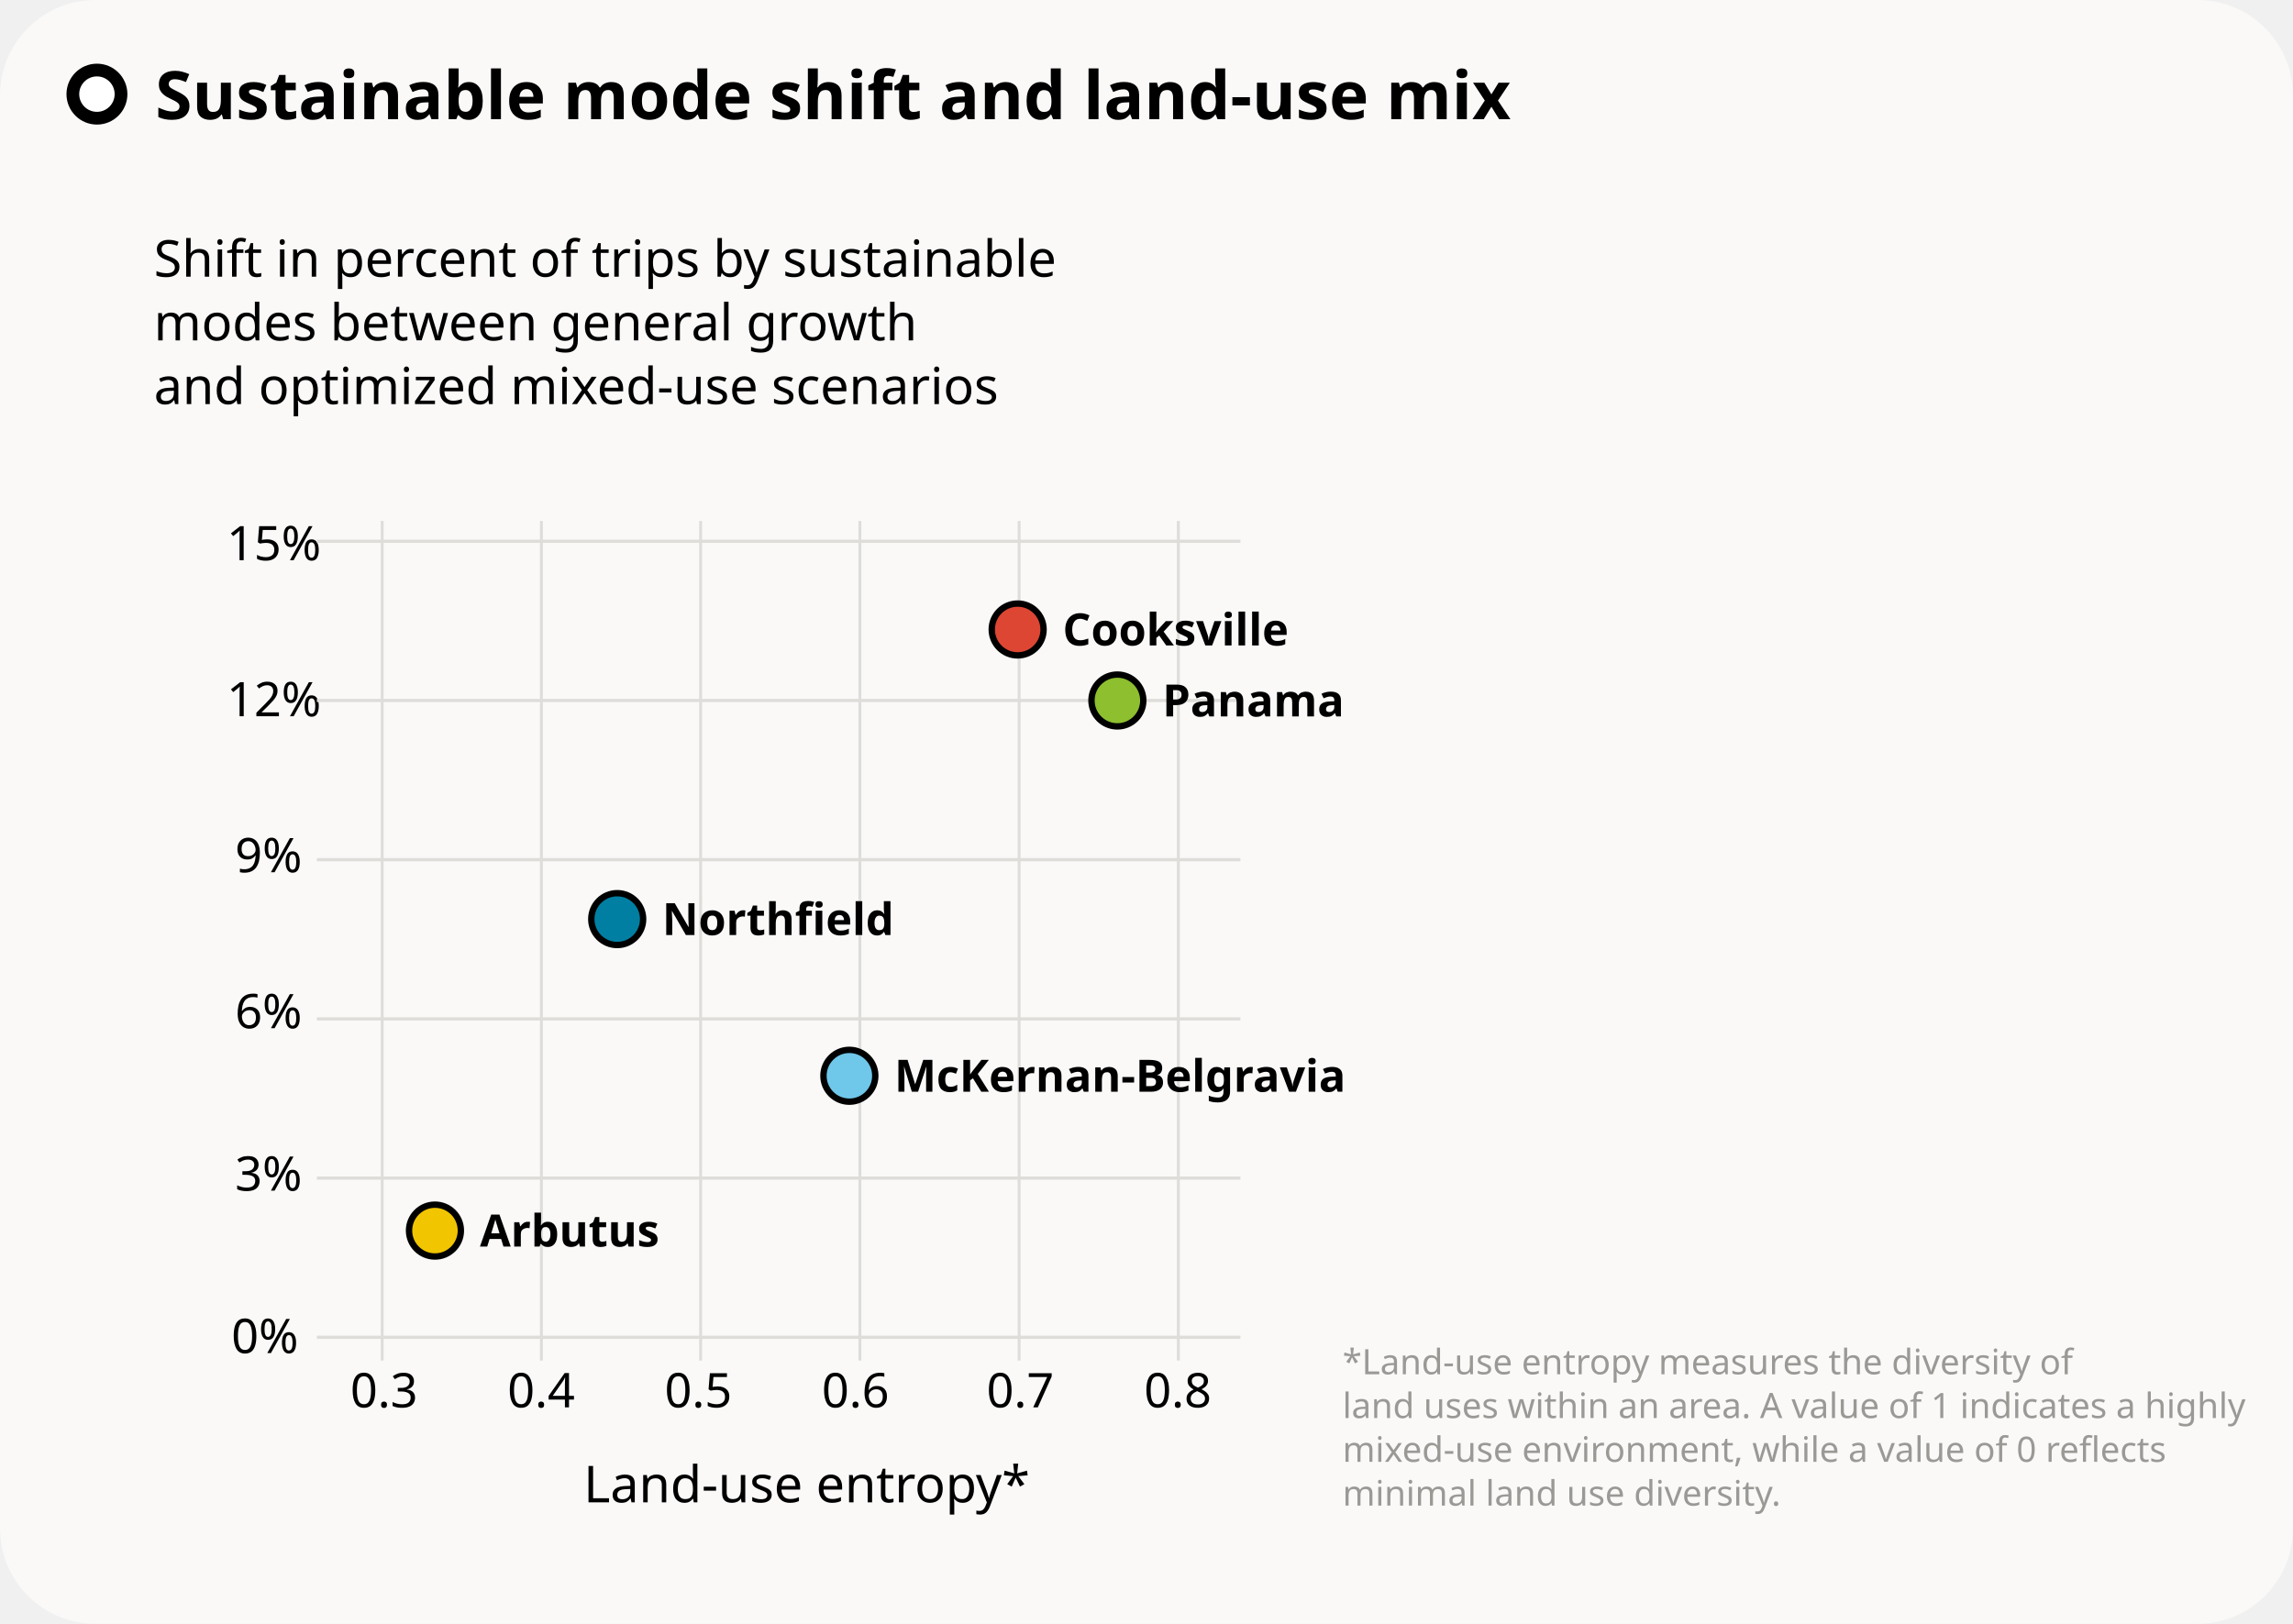
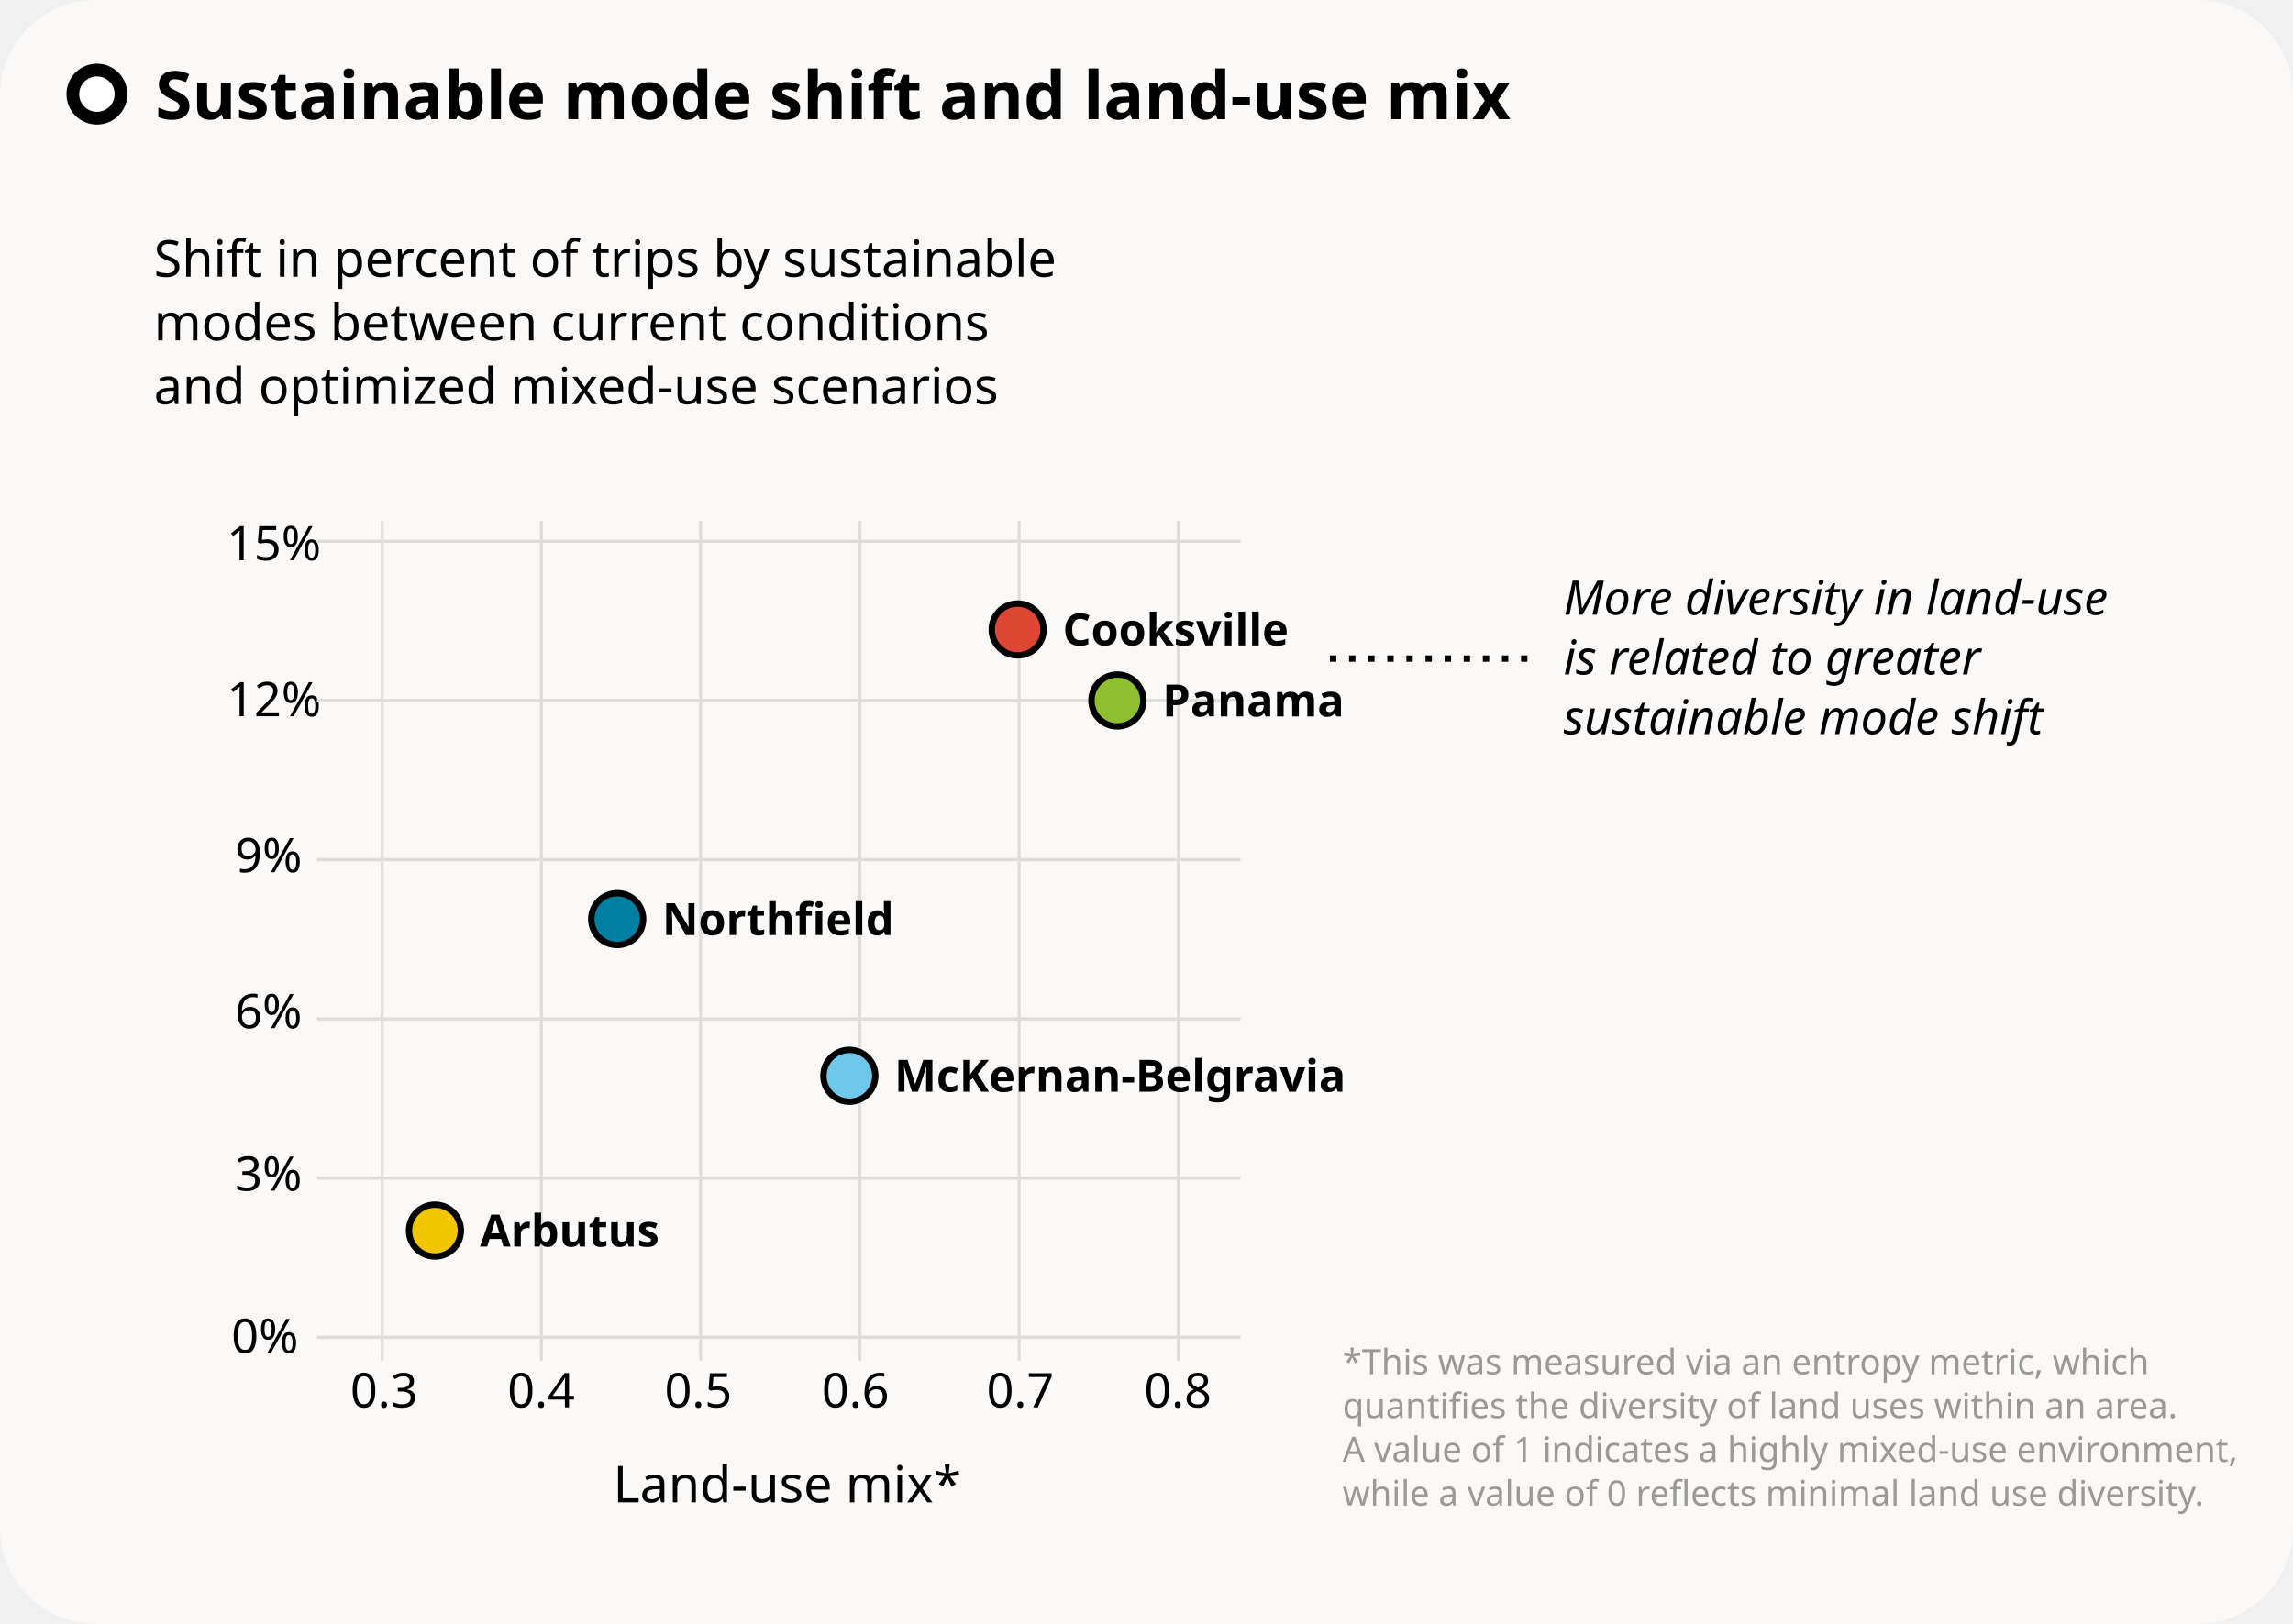
<svg xmlns="http://www.w3.org/2000/svg" class="main-svg" width="720" height="510" viewBox="0 0 720 510" version="1.1" id="svg145">
  <defs id="defs-a2c016">
    <g class="clips" id="g5">
      <clipPath id="clipa2c016xyplot" class="plotclip">
        <rect width="451" height="320" id="rect2" x="0" y="0" />
      </clipPath>
      <clipPath class="axesclip" id="clipa2c016x">
        <rect x="36" y="0" width="451" height="500" id="rect3" />
      </clipPath>
      <clipPath class="axesclip" id="clipa2c016y">
        <rect x="0" y="100" width="720" height="320" id="rect4" />
      </clipPath>
      <clipPath class="axesclip" id="clipa2c016xy">
        <rect x="36" y="100" width="451" height="320" id="rect5" />
      </clipPath>
    </g>
    <clipPath id="clip22f19fxyplot" class="plotclip">
      <rect width="434" height="320" id="rect2-3" x="0" y="0" />
    </clipPath>
  </defs>
  <g class="shapelayer" id="g12" transform="matrix(1.310493,0,0,1.17677,11.53684,-48.28325)" />
  <g class="imagelayer" id="g13" transform="matrix(1.310493,0,0,1.17677,11.53684,-48.28325)" />
  <g class="x" id="g15" transform="matrix(1.310493,0,0,1.17677,11.53684,-48.28325)" />
  <g class="y" id="g16" transform="matrix(1.310493,0,0,1.17677,11.53684,-48.28325)" />
  <g class="shapelayer" id="g30" transform="matrix(1.310493,0,0,1.17677,11.53684,-48.28325)" />
  <g class="imagelayer" id="g31" transform="matrix(1.310493,0,0,1.17677,11.53684,-48.28325)" />
  <path class="xlines-below" id="path32" d="" style="stroke-width:1.242" />
  <path class="ylines-below" id="path33" d="" style="stroke-width:1.242" />
  <g id="layer1">
    <rect style="fill:#faf9f8;fill-opacity:1;fill-rule:evenodd;stroke:none;stroke-width:1;stroke-linecap:round;stroke-linejoin:round;stroke-dasharray:none;stroke-opacity:1" id="rect25" width="720" height="510" x="0" y="0" rx="30" ry="30" />
    <text id="text237-0-6-6-6-4" xml:space="preserve" x="48.749" y="37.442" style="font-style:normal;font-variant:normal;font-weight:normal;font-stretch:normal;font-size:18px;font-family:'Inter 24pt';-inkscape-font-specification:'Inter 24pt, Normal';font-variant-ligatures:normal;font-variant-caps:normal;font-variant-numeric:normal;font-variant-east-asian:normal;fill:#000000;stroke-width:1.333">
      <tspan x="48.749" y="37.442" style="font-style:normal;font-variant:normal;font-weight:bold;font-stretch:normal;font-size:21px;font-family:'Inter 24pt';-inkscape-font-specification:'Inter 24pt, Bold';font-variant-ligatures:normal;font-variant-caps:normal;font-variant-numeric:normal;font-variant-east-asian:normal;fill:#000000;stroke-width:1.333" id="tspan12">Sustainable mode shift and land-use mix</tspan>
    </text>
    <text id="text237-0-6-6-6-4-6-5" xml:space="preserve" x="48.313" y="86.909" style="font-style:normal;font-variant:normal;font-weight:normal;font-stretch:normal;font-size:16px;font-family:'Inter 24pt';-inkscape-font-specification:'Inter 24pt, Normal';font-variant-ligatures:normal;font-variant-caps:normal;font-variant-numeric:normal;font-variant-east-asian:normal;fill:#000000;stroke-width:1.333">
      <tspan x="48.313" y="86.909" style="font-style:normal;font-variant:normal;font-weight:normal;font-stretch:normal;font-size:16px;font-family:'Inter 24pt';-inkscape-font-specification:'Inter 24pt, Normal';font-variant-ligatures:normal;font-variant-caps:normal;font-variant-numeric:normal;font-variant-east-asian:normal;fill:#000000;stroke-width:1.333" id="tspan6">Shift in percent of trips by sustainable </tspan>
-       <tspan x="48.313" y="106.909" style="font-style:normal;font-variant:normal;font-weight:normal;font-stretch:normal;font-size:16px;font-family:'Inter 24pt';-inkscape-font-specification:'Inter 24pt, Normal';font-variant-ligatures:normal;font-variant-caps:normal;font-variant-numeric:normal;font-variant-east-asian:normal;fill:#000000;stroke-width:1.333" id="tspan3">modes between general growth</tspan>
+       <tspan x="48.313" y="106.909" style="font-style:normal;font-variant:normal;font-weight:normal;font-stretch:normal;font-size:16px;font-family:'Inter 24pt';-inkscape-font-specification:'Inter 24pt, Normal';font-variant-ligatures:normal;font-variant-caps:normal;font-variant-numeric:normal;font-variant-east-asian:normal;fill:#000000;stroke-width:1.333" id="tspan3">modes between current conditions</tspan>
      <tspan x="48.313" y="126.909" style="font-style:normal;font-variant:normal;font-weight:normal;font-stretch:normal;font-size:16px;font-family:'Inter 24pt';-inkscape-font-specification:'Inter 24pt, Normal';font-variant-ligatures:normal;font-variant-caps:normal;font-variant-numeric:normal;font-variant-east-asian:normal;fill:#000000;stroke-width:1.333" id="tspan5">and optimized mixed-use scenarios</tspan>
    </text>
-     <text id="text237-0-6-6-6-4-6-5-6" xml:space="preserve" x="183.247" y="471.835" style="font-style:normal;font-variant:normal;font-weight:normal;font-stretch:normal;font-size:16px;font-family:'Inter 24pt';-inkscape-font-specification:'Inter 24pt, Normal';font-variant-ligatures:normal;font-variant-caps:normal;font-variant-numeric:normal;font-variant-east-asian:normal;fill:#000000;stroke-width:1.333">
-       <tspan x="183.247" y="471.835" style="font-style:normal;font-variant:normal;font-weight:normal;font-stretch:normal;font-size:16px;font-family:'Inter 24pt';-inkscape-font-specification:'Inter 24pt, Normal';font-variant-ligatures:normal;font-variant-caps:normal;font-variant-numeric:normal;font-variant-east-asian:normal;fill:#000000;stroke-width:1.333" id="tspan6-9">Land-use entropy*</tspan>
+     <text id="text237-0-6-6-6-4-6-5-6" xml:space="preserve" x="192.537" y="471.835" style="font-style:normal;font-variant:normal;font-weight:normal;font-stretch:normal;font-size:16px;font-family:'Inter 24pt';-inkscape-font-specification:'Inter 24pt, Normal';font-variant-ligatures:normal;font-variant-caps:normal;font-variant-numeric:normal;font-variant-east-asian:normal;fill:#000000;stroke-width:1.333">
+       <tspan x="192.537" y="471.835" style="font-style:normal;font-variant:normal;font-weight:normal;font-stretch:normal;font-size:16px;font-family:'Inter 24pt';-inkscape-font-specification:'Inter 24pt, Normal';font-variant-ligatures:normal;font-variant-caps:normal;font-variant-numeric:normal;font-variant-east-asian:normal;fill:#000000;stroke-width:1.333" id="tspan6-9">Land-use mix*</tspan>
+     </text>
+     <text id="text237-0-6-6-6-4-6-5-6-4" xml:space="preserve" x="490.952" y="193.059" style="font-style:normal;font-variant:normal;font-weight:normal;font-stretch:normal;font-size:15px;font-family:'Inter 24pt';-inkscape-font-specification:'Inter 24pt, Normal';font-variant-ligatures:normal;font-variant-caps:normal;font-variant-numeric:normal;font-variant-east-asian:normal;fill:#000000;stroke-width:1.333">
+       <tspan x="490.952" y="193.059" style="font-style:italic;font-variant:normal;font-weight:normal;font-stretch:normal;font-size:15px;font-family:'Inter 24pt';-inkscape-font-specification:'Inter 24pt, Normal';font-variant-ligatures:normal;font-variant-caps:normal;font-variant-numeric:normal;font-variant-east-asian:normal;fill:#000000;stroke-width:1.333" id="tspan6-9-3">More diversity in land-use</tspan>
+       <tspan x="490.952" y="211.809" style="font-style:italic;font-variant:normal;font-weight:normal;font-stretch:normal;font-size:15px;font-family:'Inter 24pt';-inkscape-font-specification:'Inter 24pt, Normal';font-variant-ligatures:normal;font-variant-caps:normal;font-variant-numeric:normal;font-variant-east-asian:normal;fill:#000000;stroke-width:1.333" id="tspan1">is related to greater</tspan>
+       <tspan x="490.952" y="230.559" style="font-style:italic;font-variant:normal;font-weight:normal;font-stretch:normal;font-size:15px;font-family:'Inter 24pt';-inkscape-font-specification:'Inter 24pt, Normal';font-variant-ligatures:normal;font-variant-caps:normal;font-variant-numeric:normal;font-variant-east-asian:normal;fill:#000000;stroke-width:1.333" id="tspan2">sustainable mode shift  </tspan>
    </text>
    <text id="text237-0-6-6-6-4-6-5-6-2" xml:space="preserve" x="110" y="441.996" style="font-style:normal;font-variant:normal;font-weight:normal;font-stretch:normal;font-size:15px;font-family:'Inter 24pt';-inkscape-font-specification:'Inter 24pt, Normal';font-variant-ligatures:normal;font-variant-caps:normal;font-variant-numeric:normal;font-variant-east-asian:normal;fill:#000000;stroke-width:1.333">
      <tspan x="110" y="441.996" style="font-style:normal;font-variant:normal;font-weight:normal;font-stretch:normal;font-size:15px;font-family:'Inter 24pt';-inkscape-font-specification:'Inter 24pt, Bold';font-variant-ligatures:normal;font-variant-caps:normal;font-variant-numeric:normal;font-variant-east-asian:normal;fill:#000000;stroke-width:1.333" id="tspan6-9-7">0.3</tspan>
    </text>
    <text id="text237-0-6-6-6-4-6-5-6-2-06" xml:space="preserve" x="72.653" y="424.949" style="font-style:normal;font-variant:normal;font-weight:normal;font-stretch:normal;font-size:15px;font-family:'Inter 24pt';-inkscape-font-specification:'Inter 24pt, Normal';font-variant-ligatures:normal;font-variant-caps:normal;font-variant-numeric:normal;font-variant-east-asian:normal;fill:#000000;stroke-width:1.333">
      <tspan x="72.653" y="424.949" style="font-style:normal;font-variant:normal;font-weight:normal;font-stretch:normal;font-size:15px;font-family:'Inter 24pt';-inkscape-font-specification:'Inter 24pt, Bold';font-variant-ligatures:normal;font-variant-caps:normal;font-variant-numeric:normal;font-variant-east-asian:normal;fill:#000000;stroke-width:1.333" id="tspan6-9-7-32">0%</tspan>
    </text>
    <text id="text237-0-6-6-6-4-6-5-6-2-06-6" xml:space="preserve" x="73.802" y="373.942" style="font-style:normal;font-variant:normal;font-weight:normal;font-stretch:normal;font-size:15px;font-family:'Inter 24pt';-inkscape-font-specification:'Inter 24pt, Normal';font-variant-ligatures:normal;font-variant-caps:normal;font-variant-numeric:normal;font-variant-east-asian:normal;fill:#000000;stroke-width:1.333">
      <tspan x="73.802" y="373.942" style="font-style:normal;font-variant:normal;font-weight:normal;font-stretch:normal;font-size:15px;font-family:'Inter 24pt';-inkscape-font-specification:'Inter 24pt, Bold';font-variant-ligatures:normal;font-variant-caps:normal;font-variant-numeric:normal;font-variant-east-asian:normal;fill:#000000;stroke-width:1.333" id="tspan6-9-7-32-1">3%</tspan>
    </text>
    <text id="text237-0-6-6-6-4-6-5-6-2-06-6-5" xml:space="preserve" x="73.802" y="322.935" style="font-style:normal;font-variant:normal;font-weight:normal;font-stretch:normal;font-size:15px;font-family:'Inter 24pt';-inkscape-font-specification:'Inter 24pt, Normal';font-variant-ligatures:normal;font-variant-caps:normal;font-variant-numeric:normal;font-variant-east-asian:normal;fill:#000000;stroke-width:1.333">
      <tspan x="73.802" y="322.935" style="font-style:normal;font-variant:normal;font-weight:normal;font-stretch:normal;font-size:15px;font-family:'Inter 24pt';-inkscape-font-specification:'Inter 24pt, Bold';font-variant-ligatures:normal;font-variant-caps:normal;font-variant-numeric:normal;font-variant-east-asian:normal;fill:#000000;stroke-width:1.333" id="tspan6-9-7-32-1-4">6%</tspan>
    </text>
    <text id="text237-0-6-6-6-4-6-5-6-2-06-6-5-6" xml:space="preserve" x="73.802" y="273.942" style="font-style:normal;font-variant:normal;font-weight:normal;font-stretch:normal;font-size:15px;font-family:'Inter 24pt';-inkscape-font-specification:'Inter 24pt, Normal';font-variant-ligatures:normal;font-variant-caps:normal;font-variant-numeric:normal;font-variant-east-asian:normal;fill:#000000;stroke-width:1.333">
      <tspan x="73.802" y="273.942" style="font-style:normal;font-variant:normal;font-weight:normal;font-stretch:normal;font-size:15px;font-family:'Inter 24pt';-inkscape-font-specification:'Inter 24pt, Bold';font-variant-ligatures:normal;font-variant-caps:normal;font-variant-numeric:normal;font-variant-east-asian:normal;fill:#000000;stroke-width:1.333" id="tspan6-9-7-32-1-4-5">9%</tspan>
    </text>
    <text id="text237-0-6-6-6-4-6-5-6-2-06-6-5-6-9" xml:space="preserve" x="71.198" y="224.949" style="font-style:normal;font-variant:normal;font-weight:normal;font-stretch:normal;font-size:15px;font-family:'Inter 24pt';-inkscape-font-specification:'Inter 24pt, Normal';font-variant-ligatures:normal;font-variant-caps:normal;font-variant-numeric:normal;font-variant-east-asian:normal;fill:#000000;stroke-width:1.333">
      <tspan x="71.198" y="224.949" style="font-style:normal;font-variant:normal;font-weight:normal;font-stretch:normal;font-size:15px;font-family:'Inter 24pt';-inkscape-font-specification:'Inter 24pt, Bold';font-variant-ligatures:normal;font-variant-caps:normal;font-variant-numeric:normal;font-variant-east-asian:normal;fill:#000000;stroke-width:1.333" id="tspan6-9-7-32-1-4-5-3">12%</tspan>
    </text>
    <text id="text237-0-6-6-6-4-6-5-6-2-06-6-5-6-9-2" xml:space="preserve" x="71.187" y="175.957" style="font-style:normal;font-variant:normal;font-weight:normal;font-stretch:normal;font-size:15px;font-family:'Inter 24pt';-inkscape-font-specification:'Inter 24pt, Normal';font-variant-ligatures:normal;font-variant-caps:normal;font-variant-numeric:normal;font-variant-east-asian:normal;fill:#000000;stroke-width:1.333">
      <tspan x="71.187" y="175.957" style="font-style:normal;font-variant:normal;font-weight:normal;font-stretch:normal;font-size:15px;font-family:'Inter 24pt';-inkscape-font-specification:'Inter 24pt, Bold';font-variant-ligatures:normal;font-variant-caps:normal;font-variant-numeric:normal;font-variant-east-asian:normal;fill:#000000;stroke-width:1.333" id="tspan6-9-7-32-1-4-5-3-9">15%</tspan>
    </text>
    <text id="text237-0-6-6-6-4-6-5-6-2-0" xml:space="preserve" x="159.345" y="441.996" style="font-style:normal;font-variant:normal;font-weight:normal;font-stretch:normal;font-size:15px;font-family:'Inter 24pt';-inkscape-font-specification:'Inter 24pt, Normal';font-variant-ligatures:normal;font-variant-caps:normal;font-variant-numeric:normal;font-variant-east-asian:normal;fill:#000000;stroke-width:1.333">
      <tspan x="159.345" y="441.996" style="font-style:normal;font-variant:normal;font-weight:normal;font-stretch:normal;font-size:15px;font-family:'Inter 24pt';-inkscape-font-specification:'Inter 24pt, Bold';font-variant-ligatures:normal;font-variant-caps:normal;font-variant-numeric:normal;font-variant-east-asian:normal;fill:#000000;stroke-width:1.333" id="tspan6-9-7-6">0.4</tspan>
    </text>
    <text id="text237-0-6-6-6-4-6-5-6-2-6" xml:space="preserve" x="208.689" y="441.996" style="font-style:normal;font-variant:normal;font-weight:normal;font-stretch:normal;font-size:15px;font-family:'Inter 24pt';-inkscape-font-specification:'Inter 24pt, Normal';font-variant-ligatures:normal;font-variant-caps:normal;font-variant-numeric:normal;font-variant-east-asian:normal;fill:#000000;stroke-width:1.333">
      <tspan x="208.689" y="441.996" style="font-style:normal;font-variant:normal;font-weight:normal;font-stretch:normal;font-size:15px;font-family:'Inter 24pt';-inkscape-font-specification:'Inter 24pt, Bold';font-variant-ligatures:normal;font-variant-caps:normal;font-variant-numeric:normal;font-variant-east-asian:normal;fill:#000000;stroke-width:1.333" id="tspan6-9-7-1">0.5</tspan>
    </text>
    <text id="text237-0-6-6-6-4-6-5-6-2-7" xml:space="preserve" x="258.034" y="441.996" style="font-style:normal;font-variant:normal;font-weight:normal;font-stretch:normal;font-size:15px;font-family:'Inter 24pt';-inkscape-font-specification:'Inter 24pt, Normal';font-variant-ligatures:normal;font-variant-caps:normal;font-variant-numeric:normal;font-variant-east-asian:normal;fill:#000000;stroke-width:1.333">
      <tspan x="258.034" y="441.996" style="font-style:normal;font-variant:normal;font-weight:normal;font-stretch:normal;font-size:15px;font-family:'Inter 24pt';-inkscape-font-specification:'Inter 24pt, Bold';font-variant-ligatures:normal;font-variant-caps:normal;font-variant-numeric:normal;font-variant-east-asian:normal;fill:#000000;stroke-width:1.333" id="tspan6-9-7-9">0.6</tspan>
    </text>
    <text id="text237-0-6-6-6-4-6-5-6-2-02" xml:space="preserve" x="309.787" y="441.996" style="font-style:normal;font-variant:normal;font-weight:normal;font-stretch:normal;font-size:15px;font-family:'Inter 24pt';-inkscape-font-specification:'Inter 24pt, Normal';font-variant-ligatures:normal;font-variant-caps:normal;font-variant-numeric:normal;font-variant-east-asian:normal;fill:#000000;stroke-width:1.333">
      <tspan x="309.787" y="441.996" style="font-style:normal;font-variant:normal;font-weight:normal;font-stretch:normal;font-size:15px;font-family:'Inter 24pt';-inkscape-font-specification:'Inter 24pt, Bold';font-variant-ligatures:normal;font-variant-caps:normal;font-variant-numeric:normal;font-variant-east-asian:normal;fill:#000000;stroke-width:1.333" id="tspan6-9-7-3">0.7</tspan>
    </text>
    <text id="text237-0-6-6-6-4-6-5-6-2-5" xml:space="preserve" x="359.237" y="441.996" style="font-style:normal;font-variant:normal;font-weight:normal;font-stretch:normal;font-size:15px;font-family:'Inter 24pt';-inkscape-font-specification:'Inter 24pt, Normal';font-variant-ligatures:normal;font-variant-caps:normal;font-variant-numeric:normal;font-variant-east-asian:normal;fill:#000000;stroke-width:1.333">
      <tspan x="359.237" y="441.996" style="font-style:normal;font-variant:normal;font-weight:normal;font-stretch:normal;font-size:15px;font-family:'Inter 24pt';-inkscape-font-specification:'Inter 24pt, Bold';font-variant-ligatures:normal;font-variant-caps:normal;font-variant-numeric:normal;font-variant-east-asian:normal;fill:#000000;stroke-width:1.333" id="tspan6-9-7-92">0.8</tspan>
    </text>
    <rect style="fill:#ffffff;fill-opacity:1;fill-rule:evenodd;stroke:#000000;stroke-width:4;stroke-linecap:round;stroke-linejoin:round;stroke-dasharray:none;stroke-dashoffset:0" id="rect1" width="15.125" height="15.125" x="22.875" y="22" rx="7.562" ry="7.562" />
    <text xml:space="preserve" style="font-style:normal;font-variant:normal;font-weight:normal;font-stretch:normal;font-size:15px;line-height:0.2;font-family:'Inter 24pt';-inkscape-font-specification:'Inter 24pt, Normal';font-variant-ligatures:normal;font-variant-caps:normal;font-variant-numeric:normal;font-variant-east-asian:normal;text-align:start;writing-mode:lr-tb;direction:ltr;text-anchor:start;vector-effect:none;fill:#000000;fill-opacity:1;stroke:#007fa3;stroke-width:1.211;stroke-linecap:butt;stroke-linejoin:miter;stroke-miterlimit:4;stroke-dasharray:none;stroke-dashoffset:0;stroke-opacity:1;-inkscape-stroke:none;stop-color:#000000" x="-31.636" y="13.654" id="text146" transform="scale(1.012438,0.9877148)">
      <tspan id="tspan146" style="font-style:normal;font-variant:normal;font-weight:normal;font-stretch:normal;font-size:15px;font-family:'Inter 24pt';-inkscape-font-specification:'Inter 24pt, Normal';font-variant-ligatures:normal;font-variant-caps:normal;font-variant-numeric:normal;font-variant-east-asian:normal;vector-effect:none;fill:#000000;fill-opacity:1;stroke-width:1.211;stroke-linecap:butt;stroke-linejoin:miter;stroke-miterlimit:4;stroke-dasharray:none;stroke-dashoffset:0;stroke-opacity:1;-inkscape-stroke:none;stop-color:#000000;stop-opacity:1" x="-31.636" y="13.654" />
    </text>
    <text xml:space="preserve" style="font-style:normal;font-variant:normal;font-weight:normal;font-stretch:normal;font-size:15px;line-height:0.2;font-family:'Inter 24pt';-inkscape-font-specification:'Inter 24pt, Normal';font-variant-ligatures:normal;font-variant-caps:normal;font-variant-numeric:normal;font-variant-east-asian:normal;text-align:start;writing-mode:lr-tb;direction:ltr;text-anchor:start;opacity:0.8;vector-effect:none;fill:#2a3f5f;fill-opacity:1;stroke:#007fa3;stroke-width:1.211;stroke-linecap:butt;stroke-linejoin:miter;stroke-miterlimit:4;stroke-dasharray:none;stroke-dashoffset:0;stroke-opacity:1;-inkscape-stroke:none;stop-color:#000000" x="17.177" y="13.654" id="text161" transform="scale(1.012438,0.9877148)">
      <tspan id="tspan160" style="font-style:normal;font-variant:normal;font-weight:normal;font-stretch:normal;font-size:15px;font-family:'Inter 24pt';-inkscape-font-specification:'Inter 24pt, Normal';font-variant-ligatures:normal;font-variant-caps:normal;font-variant-numeric:normal;font-variant-east-asian:normal;vector-effect:none;fill:#2a3f5f;fill-opacity:1;stroke-width:1.211;stroke-linecap:butt;stroke-linejoin:miter;stroke-miterlimit:4;stroke-dasharray:none;stroke-dashoffset:0;stroke-opacity:1;-inkscape-stroke:none;stop-color:#000000;stop-opacity:1" x="17.177" y="13.654" />
    </text>
    <g class="layer-subplot" id="g14" transform="matrix(1.170691,0,0,1.195047,113.3315,-57.50467)">
      <g class="shapelayer" id="g12-5" />
      <g class="imagelayer" id="g13-3" />
    </g>
    <g class="minor-gridlayer" id="g17" transform="matrix(1.170691,0,0,1.195047,113.3315,-57.50467)">
      <g class="x" id="g15-5" />
      <g class="y" id="g16-6" />
    </g>
    <g class="layer-between" id="g31-1" transform="matrix(1.170691,0,0,1.195047,113.3315,-57.50467)">
      <g class="shapelayer" id="g29" />
      <g class="imagelayer" id="g30-8" />
    </g>
    <path class="xlines-below" id="path31" d="" style="stroke-width:1.183" />
    <path class="ylines-below" id="path32-7" d="" style="stroke-width:1.183" />
    <g class="zerolinelayer-above" id="g63" transform="matrix(1.170691,0,0,1.195047,113.3315,-57.50467)" />
    <g class="overlines-above" id="g64-9" transform="matrix(1.170691,0,0,1.195047,113.3315,-57.50467)" />
    <g class="overaxes-above" id="g81-0" transform="matrix(1.170691,0,0,1.195047,113.3315,-57.50467)" />
    <text id="text237-0-6-6-6-9-1-1-7-5-7-0-1" xml:space="preserve" x="421.55" y="431.615" style="font-style:normal;font-variant:normal;font-weight:normal;font-stretch:normal;font-size:11px;font-family:'Inter 24pt';-inkscape-font-specification:'Inter 24pt, Normal';font-variant-ligatures:normal;font-variant-caps:normal;font-variant-numeric:normal;font-variant-east-asian:normal;fill:#000000;stroke-width:1.333">
-       <tspan x="421.55" y="431.615" style="font-style:normal;font-size:11px;text-align:start;text-anchor:start;fill:#9a9996;stroke-width:1.333" id="tspan21-9">*Land-use entropy measures the diversity of </tspan>
-       <tspan x="421.55" y="445.365" style="font-style:normal;font-size:11px;text-align:start;text-anchor:start;fill:#9a9996;stroke-width:1.333" id="tspan13">land uses within an area. A value of 1 indicates a highly </tspan>
-       <tspan x="421.55" y="459.115" style="font-style:normal;font-size:11px;text-align:start;text-anchor:start;fill:#9a9996;stroke-width:1.333" id="tspan14">mixed-use environment, while a value of 0 reflects </tspan>
-       <tspan x="421.55" y="472.865" style="font-style:normal;font-size:11px;text-align:start;text-anchor:start;fill:#9a9996;stroke-width:1.333" id="tspan22">minimal land use diversity. </tspan>
+       <tspan x="421.55" y="431.615" style="font-style:normal;font-size:11px;text-align:start;text-anchor:start;fill:#9a9996;stroke-width:1.333" id="tspan21-9">*This was measured via an entropy metric, which</tspan>
+       <tspan x="421.55" y="445.365" style="font-style:normal;font-size:11px;text-align:start;text-anchor:start;fill:#9a9996;stroke-width:1.333" id="tspan13">quantifies the diversity of land uses within an area. </tspan>
+       <tspan x="421.55" y="459.115" style="font-style:normal;font-size:11px;text-align:start;text-anchor:start;fill:#9a9996;stroke-width:1.333" id="tspan14">A value of 1 indicates a highly mixed-use environment, </tspan>
+       <tspan x="421.55" y="472.865" style="font-style:normal;font-size:11px;text-align:start;text-anchor:start;fill:#9a9996;stroke-width:1.333" id="tspan22">while a value of 0 reflects minimal land use diversity. </tspan>
    </text>
    <g id="g7" transform="matrix(1,0,0,1.19861,-10.5,-16.17445)" style="stroke-width:0.913">
      <path style="fill:none;stroke:#deddda;stroke-width:0.913px;stroke-linecap:butt;stroke-linejoin:miter;stroke-opacity:1" d="M 130.5,150 V 370" id="path6" />
      <path style="fill:none;stroke:#deddda;stroke-width:0.913px;stroke-linecap:butt;stroke-linejoin:miter;stroke-opacity:1" d="M 180.5,150 V 370" id="path6-8" />
      <path style="fill:none;stroke:#deddda;stroke-width:0.913px;stroke-linecap:butt;stroke-linejoin:miter;stroke-opacity:1" d="M 230.5,150 V 370" id="path6-7" />
      <path style="fill:none;stroke:#deddda;stroke-width:0.913px;stroke-linecap:butt;stroke-linejoin:miter;stroke-opacity:1" d="M 280.5,150 V 370" id="path6-6" />
      <path style="fill:none;stroke:#deddda;stroke-width:0.913px;stroke-linecap:butt;stroke-linejoin:miter;stroke-opacity:1" d="M 330.5,150 V 370" id="path6-2" />
      <path style="fill:none;stroke:#deddda;stroke-width:0.913px;stroke-linecap:butt;stroke-linejoin:miter;stroke-opacity:1" d="M 380.5,150 V 370" id="path6-3" />
    </g>
    <g id="g8" transform="translate(-10.5,20)">
      <path style="fill:none;stroke:#deddda;stroke-width:1px;stroke-linecap:butt;stroke-linejoin:miter;stroke-opacity:1" d="M 400,350 H 110" id="path6-3-9" />
      <path style="fill:none;stroke:#deddda;stroke-width:1px;stroke-linecap:butt;stroke-linejoin:miter;stroke-opacity:1" d="M 400,300 H 110" id="path6-3-9-7" />
      <path style="fill:none;stroke:#deddda;stroke-width:1px;stroke-linecap:butt;stroke-linejoin:miter;stroke-opacity:1" d="M 400,400 H 110" id="path6-3-9-9" />
      <path style="fill:none;stroke:#deddda;stroke-width:1px;stroke-linecap:butt;stroke-linejoin:miter;stroke-opacity:1" d="M 400,250 H 110" id="path6-3-9-4" />
      <path style="fill:none;stroke:#deddda;stroke-width:1px;stroke-linecap:butt;stroke-linejoin:miter;stroke-opacity:1" d="M 400,200 H 110" id="path6-3-9-0" />
      <path style="fill:none;stroke:#deddda;stroke-width:1px;stroke-linecap:butt;stroke-linejoin:miter;stroke-opacity:1" d="M 400,150 H 110" id="path6-3-9-6" />
    </g>
    <circle style="fill:#f1c500;fill-opacity:1;fill-rule:evenodd;stroke:#000000;stroke-width:2;stroke-linecap:round;stroke-linejoin:round;stroke-dasharray:none" id="path8" cx="136.575" cy="386.489" r="8.142" />
    <text id="text237-0-6-6-6-4-6-5-6-2-04" xml:space="preserve" x="150.706" y="391.5" style="font-style:normal;font-variant:normal;font-weight:normal;font-stretch:normal;font-size:15px;font-family:'Inter 24pt';-inkscape-font-specification:'Inter 24pt, Normal';font-variant-ligatures:normal;font-variant-caps:normal;font-variant-numeric:normal;font-variant-east-asian:normal;fill:#000000;stroke-width:1.333">
      <tspan x="150.706" y="391.5" style="font-style:normal;font-variant:normal;font-weight:bold;font-stretch:normal;font-size:14px;font-family:'Inter 24pt';-inkscape-font-specification:'Inter 24pt, Bold';font-variant-ligatures:normal;font-variant-caps:normal;font-variant-numeric:normal;font-variant-east-asian:normal;fill:#000000;stroke-width:1.333" id="tspan6-9-7-2">Arbutus</tspan>
    </text>
    <circle style="fill:#6fc7ea;fill-opacity:1;fill-rule:evenodd;stroke:#000000;stroke-width:2;stroke-linecap:round;stroke-linejoin:round;stroke-dasharray:none" id="path8-6" cx="266.702" cy="337.866" r="8.142" />
    <text id="text237-0-6-6-6-4-6-5-6-2-04-2" xml:space="preserve" x="280.834" y="342.877" style="font-style:normal;font-variant:normal;font-weight:normal;font-stretch:normal;font-size:15px;font-family:'Inter 24pt';-inkscape-font-specification:'Inter 24pt, Normal';font-variant-ligatures:normal;font-variant-caps:normal;font-variant-numeric:normal;font-variant-east-asian:normal;fill:#000000;stroke-width:1.333">
      <tspan x="280.834" y="342.877" style="font-style:normal;font-variant:normal;font-weight:bold;font-stretch:normal;font-size:14px;font-family:'Inter 24pt';-inkscape-font-specification:'Inter 24pt, Bold';font-variant-ligatures:normal;font-variant-caps:normal;font-variant-numeric:normal;font-variant-east-asian:normal;fill:#000000;stroke-width:1.333" id="tspan6-9-7-2-5">McKernan-Belgravia</tspan>
    </text>
    <circle style="fill:#8dbf2e;fill-opacity:1;fill-rule:evenodd;stroke:#000000;stroke-width:2;stroke-linecap:round;stroke-linejoin:round;stroke-dasharray:none" id="path8-6-0" cx="350.858" cy="220" r="8.142" />
    <text id="text237-0-6-6-6-4-6-5-6-2-04-2-2" xml:space="preserve" x="364.989" y="225.011" style="font-style:normal;font-variant:normal;font-weight:normal;font-stretch:normal;font-size:15px;font-family:'Inter 24pt';-inkscape-font-specification:'Inter 24pt, Normal';font-variant-ligatures:normal;font-variant-caps:normal;font-variant-numeric:normal;font-variant-east-asian:normal;fill:#000000;stroke-width:1.333">
      <tspan x="364.989" y="225.011" style="font-style:normal;font-variant:normal;font-weight:bold;font-stretch:normal;font-size:14px;font-family:'Inter 24pt';-inkscape-font-specification:'Inter 24pt, Bold';font-variant-ligatures:normal;font-variant-caps:normal;font-variant-numeric:normal;font-variant-east-asian:normal;fill:#000000;stroke-width:1.333" id="tspan6-9-7-2-5-9">Panama</tspan>
    </text>
    <circle style="fill:#dc4633;fill-opacity:1;fill-rule:evenodd;stroke:#000000;stroke-width:2;stroke-linecap:round;stroke-linejoin:round;stroke-dasharray:none" id="path8-6-0-3" cx="319.543" cy="197.7" r="8.142" />
    <text id="text237-0-6-6-6-4-6-5-6-2-04-2-2-5" xml:space="preserve" x="333.675" y="202.711" style="font-style:normal;font-variant:normal;font-weight:normal;font-stretch:normal;font-size:15px;font-family:'Inter 24pt';-inkscape-font-specification:'Inter 24pt, Normal';font-variant-ligatures:normal;font-variant-caps:normal;font-variant-numeric:normal;font-variant-east-asian:normal;fill:#000000;stroke-width:1.333">
      <tspan x="333.675" y="202.711" style="font-style:normal;font-variant:normal;font-weight:bold;font-stretch:normal;font-size:14px;font-family:'Inter 24pt';-inkscape-font-specification:'Inter 24pt, Bold';font-variant-ligatures:normal;font-variant-caps:normal;font-variant-numeric:normal;font-variant-east-asian:normal;fill:#000000;stroke-width:1.333" id="tspan6-9-7-2-5-9-1">Cooksville</tspan>
    </text>
    <circle style="fill:#007fa3;fill-opacity:1;fill-rule:evenodd;stroke:#000000;stroke-width:2;stroke-linecap:round;stroke-linejoin:round;stroke-dasharray:none" id="path8-6-0-3-4" cx="193.803" cy="288.662" r="8.142" />
    <text id="text237-0-6-6-6-4-6-5-6-2-04-2-2-5-3" xml:space="preserve" x="207.934" y="293.673" style="font-style:normal;font-variant:normal;font-weight:normal;font-stretch:normal;font-size:15px;font-family:'Inter 24pt';-inkscape-font-specification:'Inter 24pt, Normal';font-variant-ligatures:normal;font-variant-caps:normal;font-variant-numeric:normal;font-variant-east-asian:normal;fill:#000000;stroke-width:1.333">
      <tspan x="207.934" y="293.673" style="font-style:normal;font-variant:normal;font-weight:bold;font-stretch:normal;font-size:14px;font-family:'Inter 24pt';-inkscape-font-specification:'Inter 24pt, Bold';font-variant-ligatures:normal;font-variant-caps:normal;font-variant-numeric:normal;font-variant-east-asian:normal;fill:#000000;stroke-width:1.333" id="tspan6-9-7-2-5-9-1-1">Northfield</tspan>
    </text>
+     <path style="fill:none;stroke:#000000;stroke-width:2;stroke-linecap:butt;stroke-linejoin:miter;stroke-opacity:1;stroke-dasharray:2,4;stroke-dashoffset:0" d="m 417.605,206.843 h 64.642" id="path2" />
  </g>
  <defs id="topdefs-a2c016" />
</svg>
